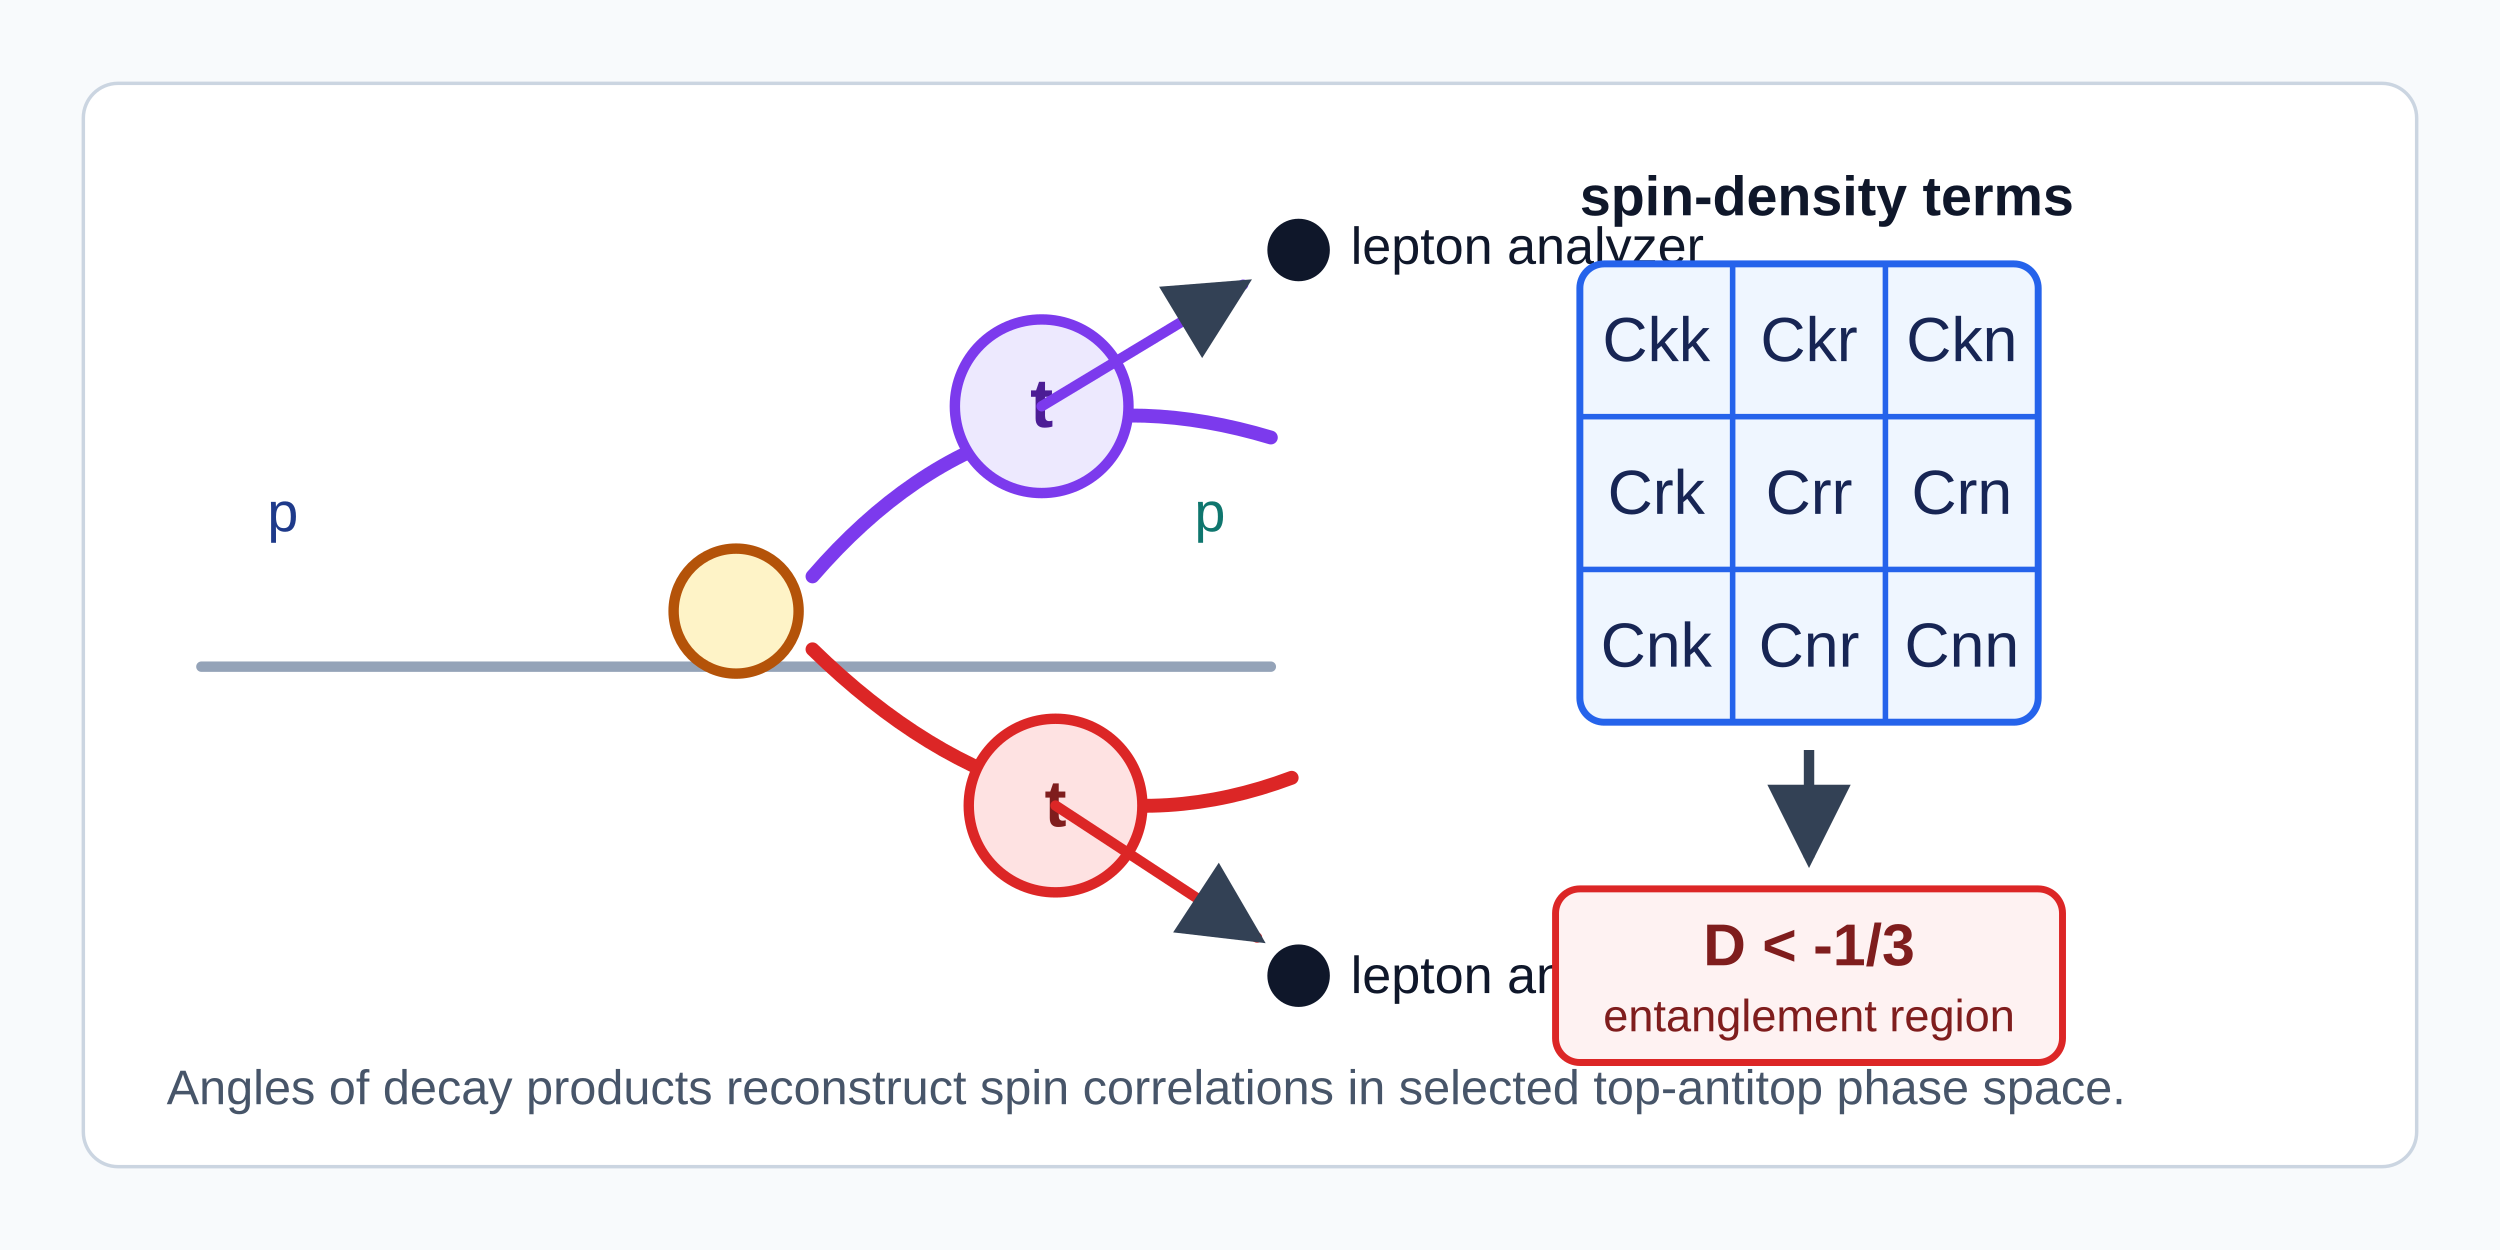
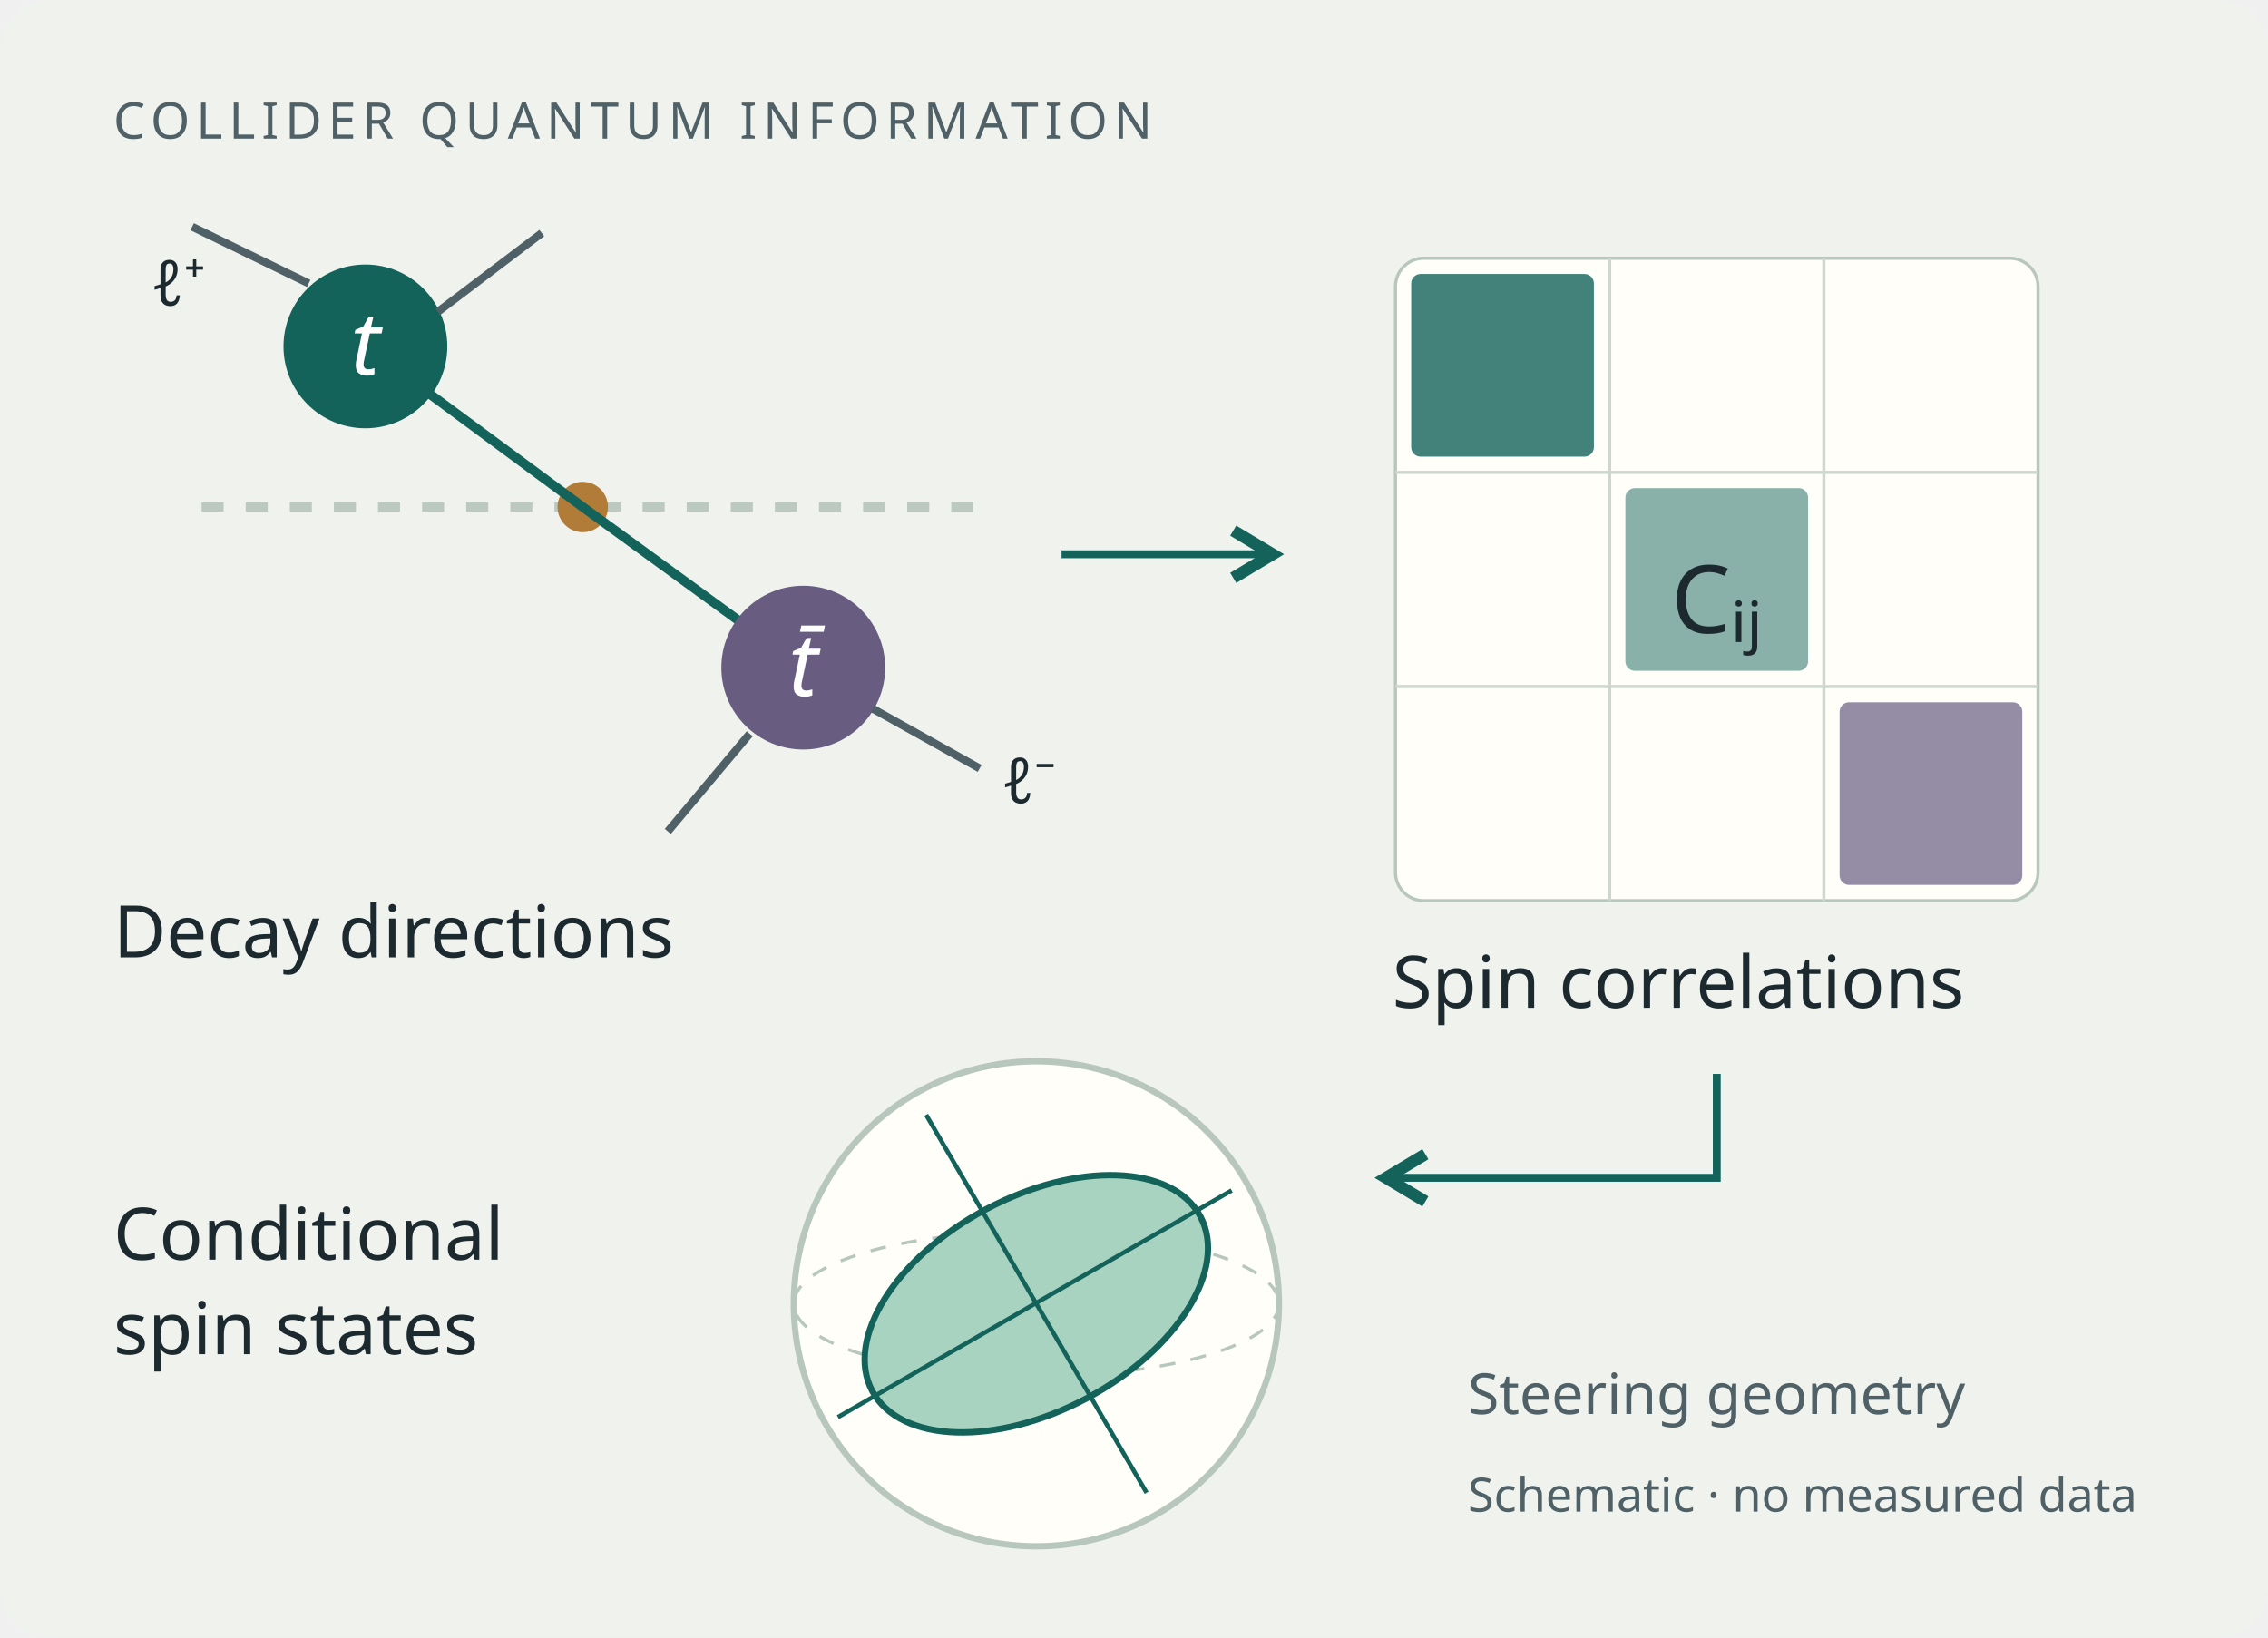
- <svg xmlns="http://www.w3.org/2000/svg" role="img" aria-labelledby="title desc" viewBox="0 0 720 360">
+ <svg xmlns="http://www.w3.org/2000/svg" role="img" aria-labelledby="title desc" viewBox="0 0 720 520">
  <defs>
-     <marker id="arrow" markerWidth="10" markerHeight="10" refX="8" refY="5" orient="auto">
-       <path d="M1 1l8 4-8 4z" fill="#334155" />
+     <marker id="arrow" markerWidth="8" markerHeight="8" refX="6" refY="4" orient="auto">
+       <path d="M1 1 L6 4 L1 7" fill="none" stroke="#13635b" stroke-width="1.5" />
    </marker>
-     <linearGradient id="beam" x1="0" x2="1">
-       <stop offset="0" stop-color="#2563eb" />
-       <stop offset="1" stop-color="#0f766e" />
-     </linearGradient>
  </defs>
-   <rect width="720" height="360" rx="0" fill="#f8fafc" />
-   <rect x="24" y="24" width="672" height="312" rx="10" fill="#ffffff" stroke="#cbd5e1" />
-   <g stroke-linecap="round" stroke-linejoin="round">
-     <path d="M58 176h154" stroke="url(#beam)" stroke-width="8" />
-     <path d="M58 192h154" stroke="#94a3b8" stroke-width="3" />
-     <path d="M212 176h154" stroke="url(#beam)" stroke-width="8" />
-     <path d="M212 192h154" stroke="#94a3b8" stroke-width="3" />
-     <circle cx="212" cy="176" r="18" fill="#fef3c7" stroke="#b45309" stroke-width="3" />
-     <text x="77" y="153" font-family="Arial, sans-serif" font-size="16" fill="#1e3a8a">p</text>
-     <text x="344" y="153" font-family="Arial, sans-serif" font-size="16" fill="#0f766e">p</text>
-     <path d="M234 166c38-44 82-55 132-40" fill="none" stroke="#7c3aed" stroke-width="4" />
-     <path d="M234 187c44 43 90 55 138 37" fill="none" stroke="#dc2626" stroke-width="4" />
-     <circle cx="300" cy="117" r="25" fill="#ede9fe" stroke="#7c3aed" stroke-width="3" />
-     <circle cx="304" cy="232" r="25" fill="#fee2e2" stroke="#dc2626" stroke-width="3" />
-     <text x="300" y="123" text-anchor="middle" font-family="Arial, sans-serif" font-size="20" font-weight="700" fill="#4c1d95">t</text>
-     <text x="304" y="238" text-anchor="middle" font-family="Arial, sans-serif" font-size="19" font-weight="700" fill="#7f1d1d">t</text>
-     <path d="M300 117l58-35" stroke="#7c3aed" stroke-width="3" marker-end="url(#arrow)" />
-     <path d="M304 232l58 38" stroke="#dc2626" stroke-width="3" marker-end="url(#arrow)" />
-     <circle cx="374" cy="72" r="9" fill="#0f172a" />
-     <circle cx="374" cy="281" r="9" fill="#0f172a" />
-     <text x="389" y="76" font-family="Arial, sans-serif" font-size="15" fill="#0f172a">lepton analyzer</text>
-     <text x="389" y="286" font-family="Arial, sans-serif" font-size="15" fill="#0f172a">lepton analyzer</text>
+   <rect width="720" height="520" rx="16" fill="#eff2ed" />
+   <g font-family="system-ui, sans-serif" fill="#1c2a30">
+     <text x="36" y="44" font-size="16" letter-spacing="2" fill="#4f6167">COLLIDER QUANTUM INFORMATION</text>
+     <path d="M64 161H309" stroke="#bbc9c0" stroke-width="3" stroke-dasharray="7 7" />
+     <circle cx="185" cy="161" r="8" fill="#b17c37" />
+     <path d="M185 161L116 110M185 161L255 212" stroke="#13635b" stroke-width="3" />
+     <circle cx="116" cy="110" r="26" fill="#13635b" />
+     <circle cx="255" cy="212" r="26" fill="#685d81" />
+     <text x="116" y="119" fill="white" text-anchor="middle" font-size="28" font-style="italic">t</text>
+     <text x="255" y="221" fill="white" text-anchor="middle" font-size="28" font-style="italic">t̄</text>
+     <path d="M98 90L61 72M139 99L172 74M238 233L212 264M277 225L311 244" stroke="#4f6167" stroke-width="2.5" />
+     <text x="48" y="97" font-size="20">ℓ⁺</text>
+     <text x="318" y="255" font-size="20">ℓ⁻</text>
+     <text x="36" y="304" font-size="23">Decay directions</text>
+     <path d="M337 176H404" stroke="#13635b" stroke-width="2.5" marker-end="url(#arrow)" />
+     <g transform="translate(443 82)">
+       <rect width="204" height="204" rx="9" fill="#fffef9" stroke="#b8c7bd" />
+       <path d="M68 0V204M136 0V204M0 68H204M0 136H204" stroke="#cdd7cf" />
+       <rect x="5" y="5" width="58" height="58" rx="3" fill="#13635b" opacity="0.8" />
+       <rect x="73" y="73" width="58" height="58" rx="3" fill="#13635b" opacity="0.5" />
+       <rect x="141" y="141" width="58" height="58" rx="3" fill="#685d81" opacity="0.7" />
+       <text x="102" y="119" text-anchor="middle" font-size="30">Cᵢⱼ</text>
+     </g>
+     <text x="442" y="320" font-size="23">Spin correlations</text>
+     <path d="M545 341V374H440" fill="none" stroke="#13635b" stroke-width="2.5" marker-end="url(#arrow)" />
+     <circle cx="329" cy="414" r="77" fill="#fffef9" stroke="#b8c7bd" stroke-width="2" />
+     <ellipse cx="329" cy="414" rx="77" ry="23" fill="none" stroke="#b8c7bd" stroke-dasharray="5 5" />
+     <ellipse cx="329" cy="414" rx="59" ry="34" transform="rotate(-28 329 414)" fill="#a8d3c0" stroke="#13635b" stroke-width="2" />
+     <path d="M266 450L391 378M294 354L364 474" stroke="#13635b" stroke-width="1.4" />
+     <text x="36" y="400" font-size="23">Conditional</text>
+     <text x="36" y="430" font-size="23">spin states</text>
+     <text x="466" y="449" font-size="18" fill="#4f6167">Steering geometry</text>
+     <text x="466" y="480" font-size="15" fill="#4f6167">Schematic · no measured data</text>
  </g>
-   <g transform="translate(455 62)" font-family="Arial, sans-serif">
-     <text x="0" y="0" font-size="16" font-weight="700" fill="#0f172a">spin-density terms</text>
-     <rect x="0" y="14" width="132" height="132" rx="7" fill="#eff6ff" stroke="#2563eb" stroke-width="2" />
-     <g stroke="#2563eb" stroke-width="1.6">
-       <path d="M44 14v132M88 14v132M0 58h132M0 102h132" />
-     </g>
-     <g text-anchor="middle" font-size="18" fill="#172554">
-       <text x="22" y="42">Ckk</text>
-       <text x="66" y="42">Ckr</text>
-       <text x="110" y="42">Ckn</text>
-       <text x="22" y="86">Crk</text>
-       <text x="66" y="86">Crr</text>
-       <text x="110" y="86">Crn</text>
-       <text x="22" y="130">Cnk</text>
-       <text x="66" y="130">Cnr</text>
-       <text x="110" y="130">Cnn</text>
-     </g>
-     <path d="M66 154v31" stroke="#334155" stroke-width="3" marker-end="url(#arrow)" />
-     <rect x="-7" y="194" width="146" height="50" rx="7" fill="#fef2f2" stroke="#dc2626" stroke-width="2" />
-     <text x="66" y="216" text-anchor="middle" font-size="17" font-weight="700" fill="#7f1d1d">D &lt; -1/3</text>
-     <text x="66" y="235" text-anchor="middle" font-size="13" fill="#7f1d1d">entanglement region</text>
-   </g>
-   <text x="48" y="318" font-family="Arial, sans-serif" font-size="14" fill="#475569">Angles of decay products reconstruct spin correlations in selected top-antitop phase space.</text>
</svg>
